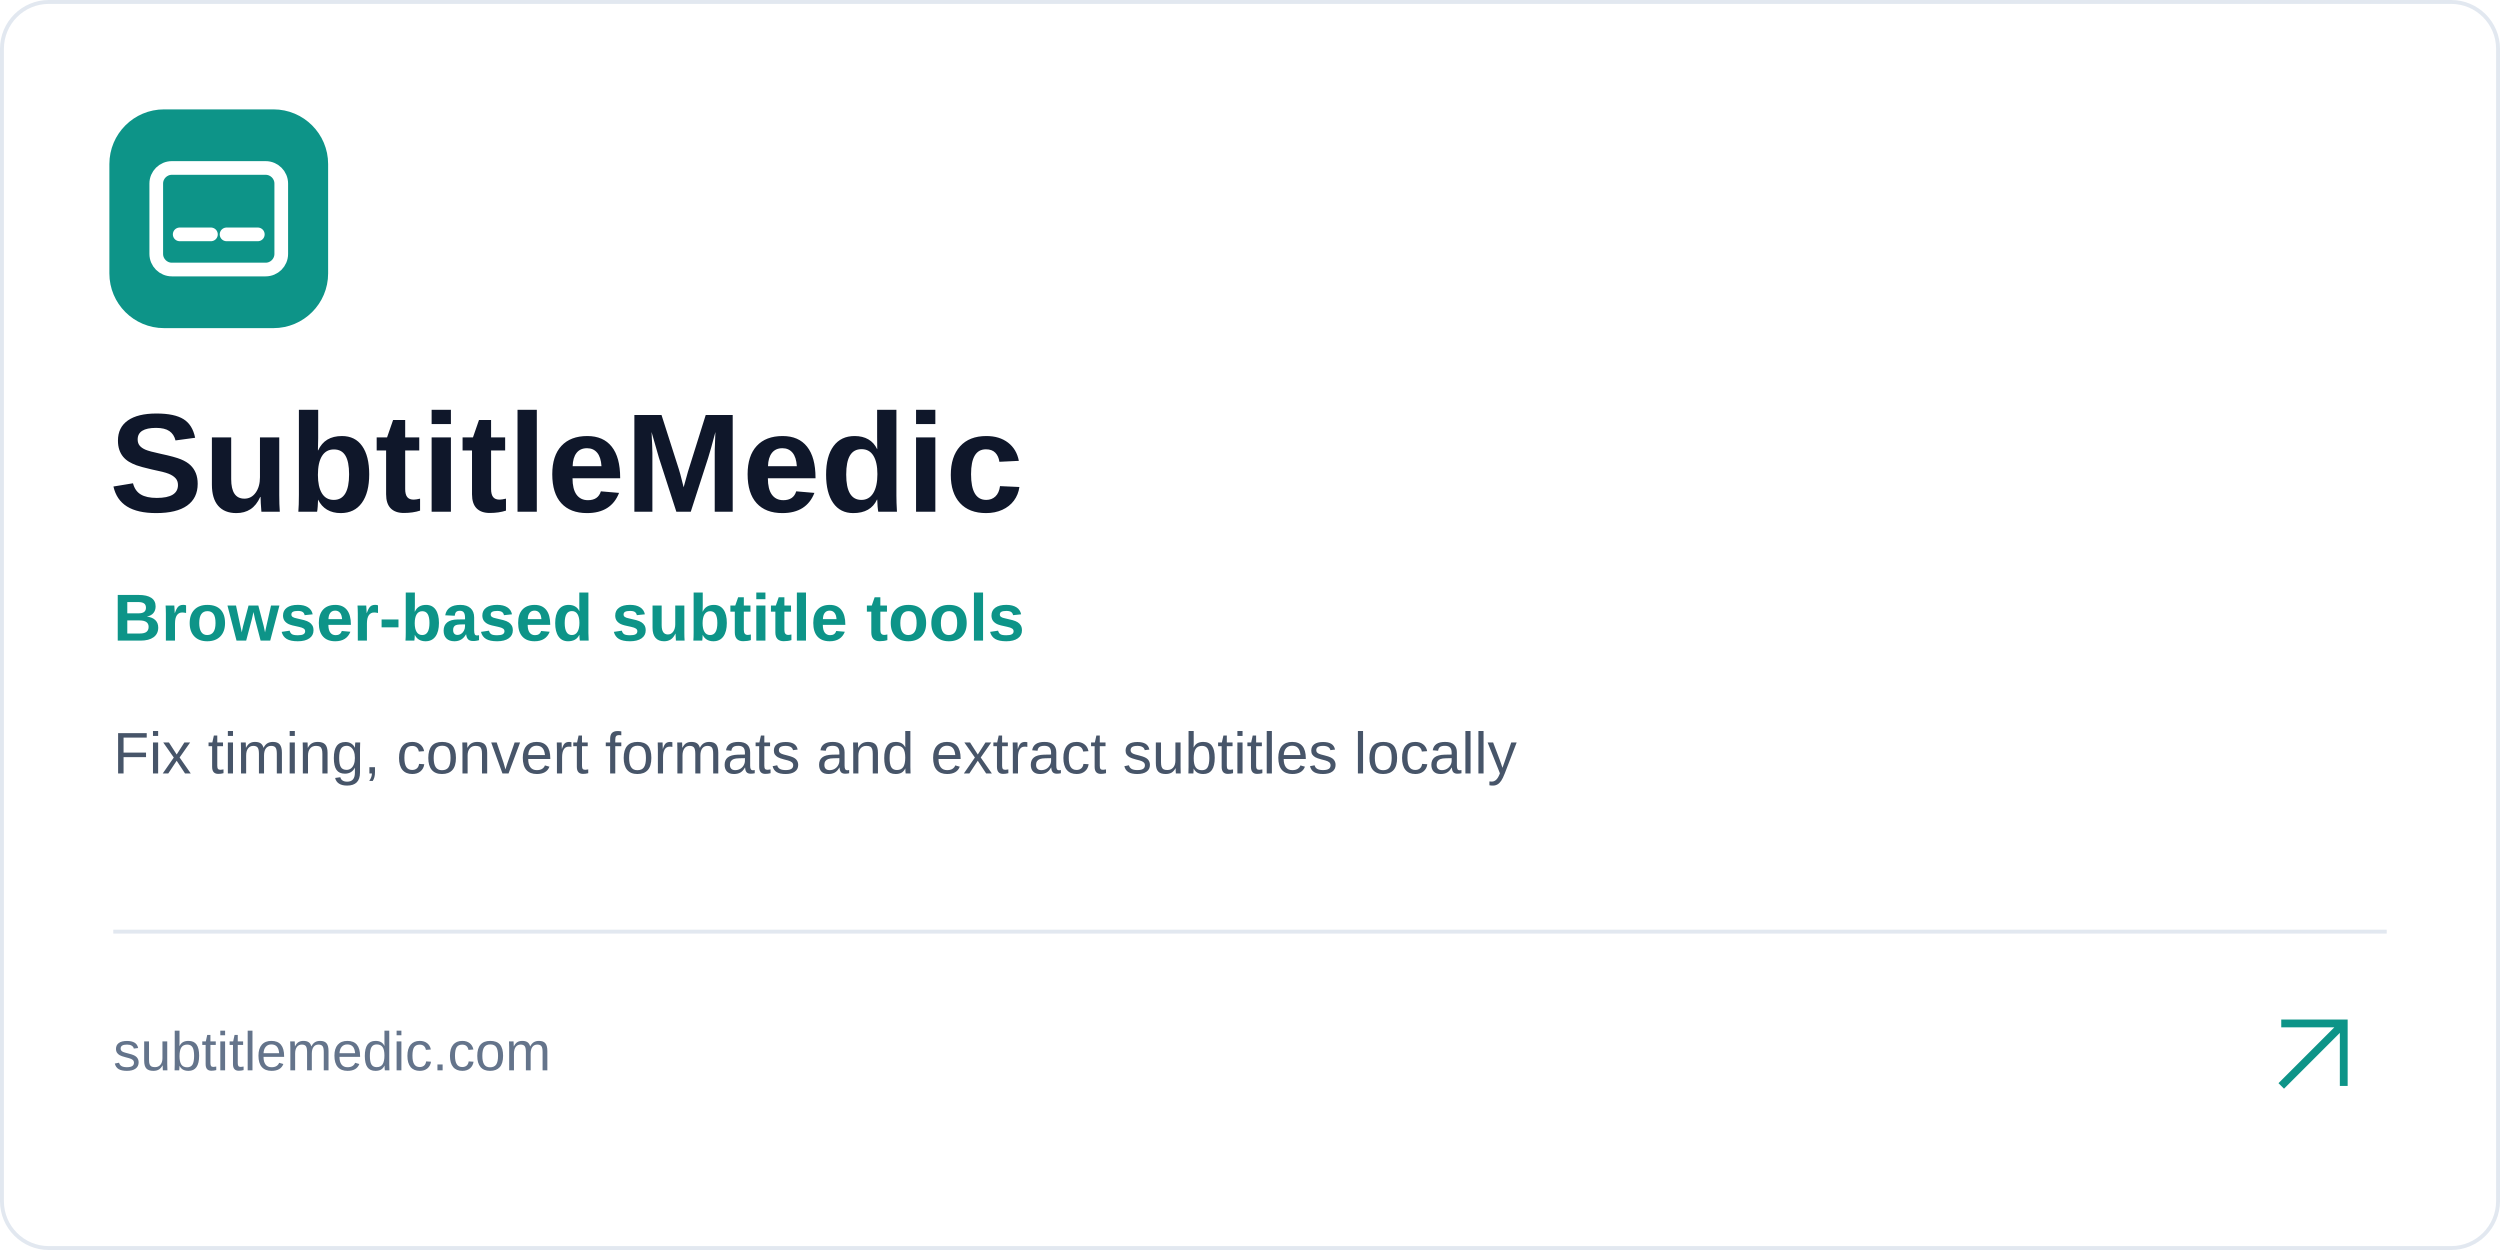
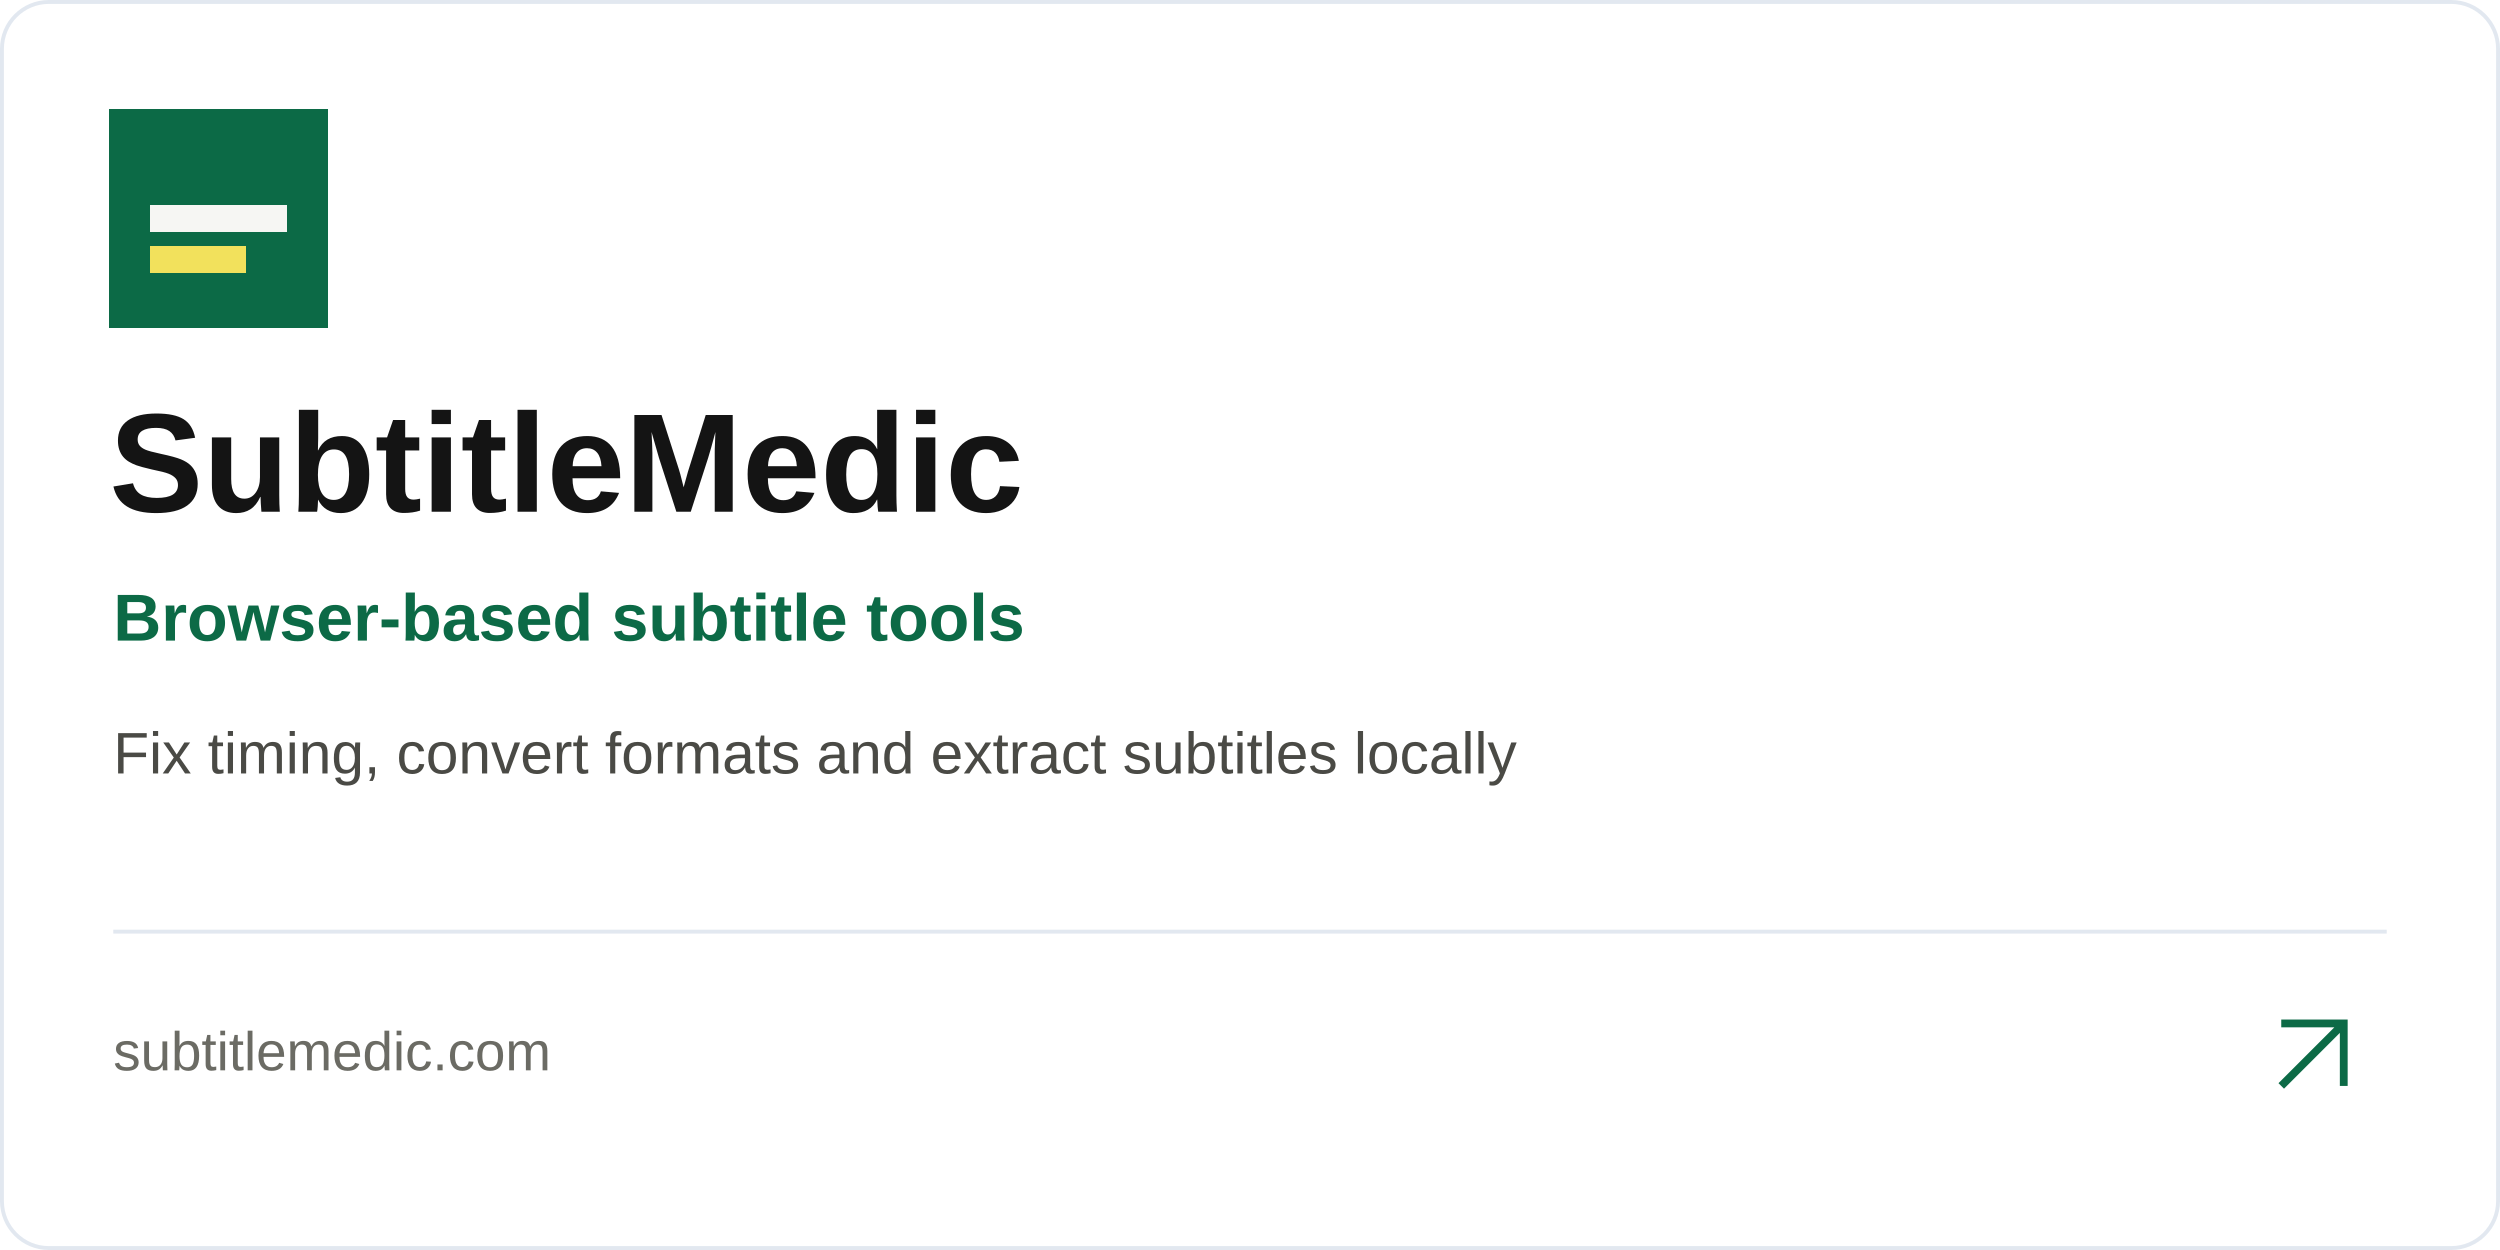
<svg xmlns="http://www.w3.org/2000/svg" width="1280" height="640" viewBox="0 0 1280 640" role="img" aria-labelledby="title desc">
  <rect width="1280" height="640" fill="#ffffff" />
  <rect x="1" y="1" width="1278" height="638" rx="24" fill="none" stroke="#e2e8f0" stroke-width="2" />
-   <rect x="56" y="56" width="112" height="112" rx="28" fill="#0d9488" />
-   <g fill="none" stroke="#ffffff" stroke-width="7" stroke-linecap="round" stroke-linejoin="round">
-     <rect x="80" y="86" width="64" height="52" rx="8" />
-     <path d="M92 120h16m8 0h16" />
+   <g transform="translate(56 56) scale(7)" shape-rendering="crispEdges">
+     <rect width="16" height="16" fill="#0C6A46" />
+     <rect x="3" y="7" width="10" height="2" fill="#F6F6F3" />
+     <rect x="3" y="10" width="7" height="2" fill="#F2E15C" />
  </g>
  <g font-family="Arial, Helvetica, sans-serif">
-     <text x="56" y="262" fill="#0f172a" font-size="72" font-weight="700">SubtitleMedic</text>
-     <text x="58" y="328" fill="#0d9488" font-size="34" font-weight="600">Browser-based subtitle tools</text>
-     <text x="58" y="396" fill="#475569" font-size="30">Fix timing, convert formats and extract subtitles locally</text>
+     <text x="56" y="262" fill="#141414" font-size="72" font-weight="700">SubtitleMedic</text>
+     <text x="58" y="328" fill="#0C6A46" font-size="34" font-weight="600">Browser-based subtitle tools</text>
+     <text x="58" y="396" fill="#4a4a45" font-size="30">Fix timing, convert formats and extract subtitles locally</text>
    <path d="M58 477h1164" stroke="#e2e8f0" stroke-width="2" />
-     <text x="58" y="548" fill="#64748b" font-size="28">subtitlemedic.com</text>
-     <path d="M1168 524h32v32m-32 0 32-32" fill="none" stroke="#0d9488" stroke-width="4" />
+     <text x="58" y="548" fill="#6b6b64" font-size="28">subtitlemedic.com</text>
+     <path d="M1168 524h32v32m-32 0 32-32" fill="none" stroke="#0C6A46" stroke-width="4" />
  </g>
</svg>
